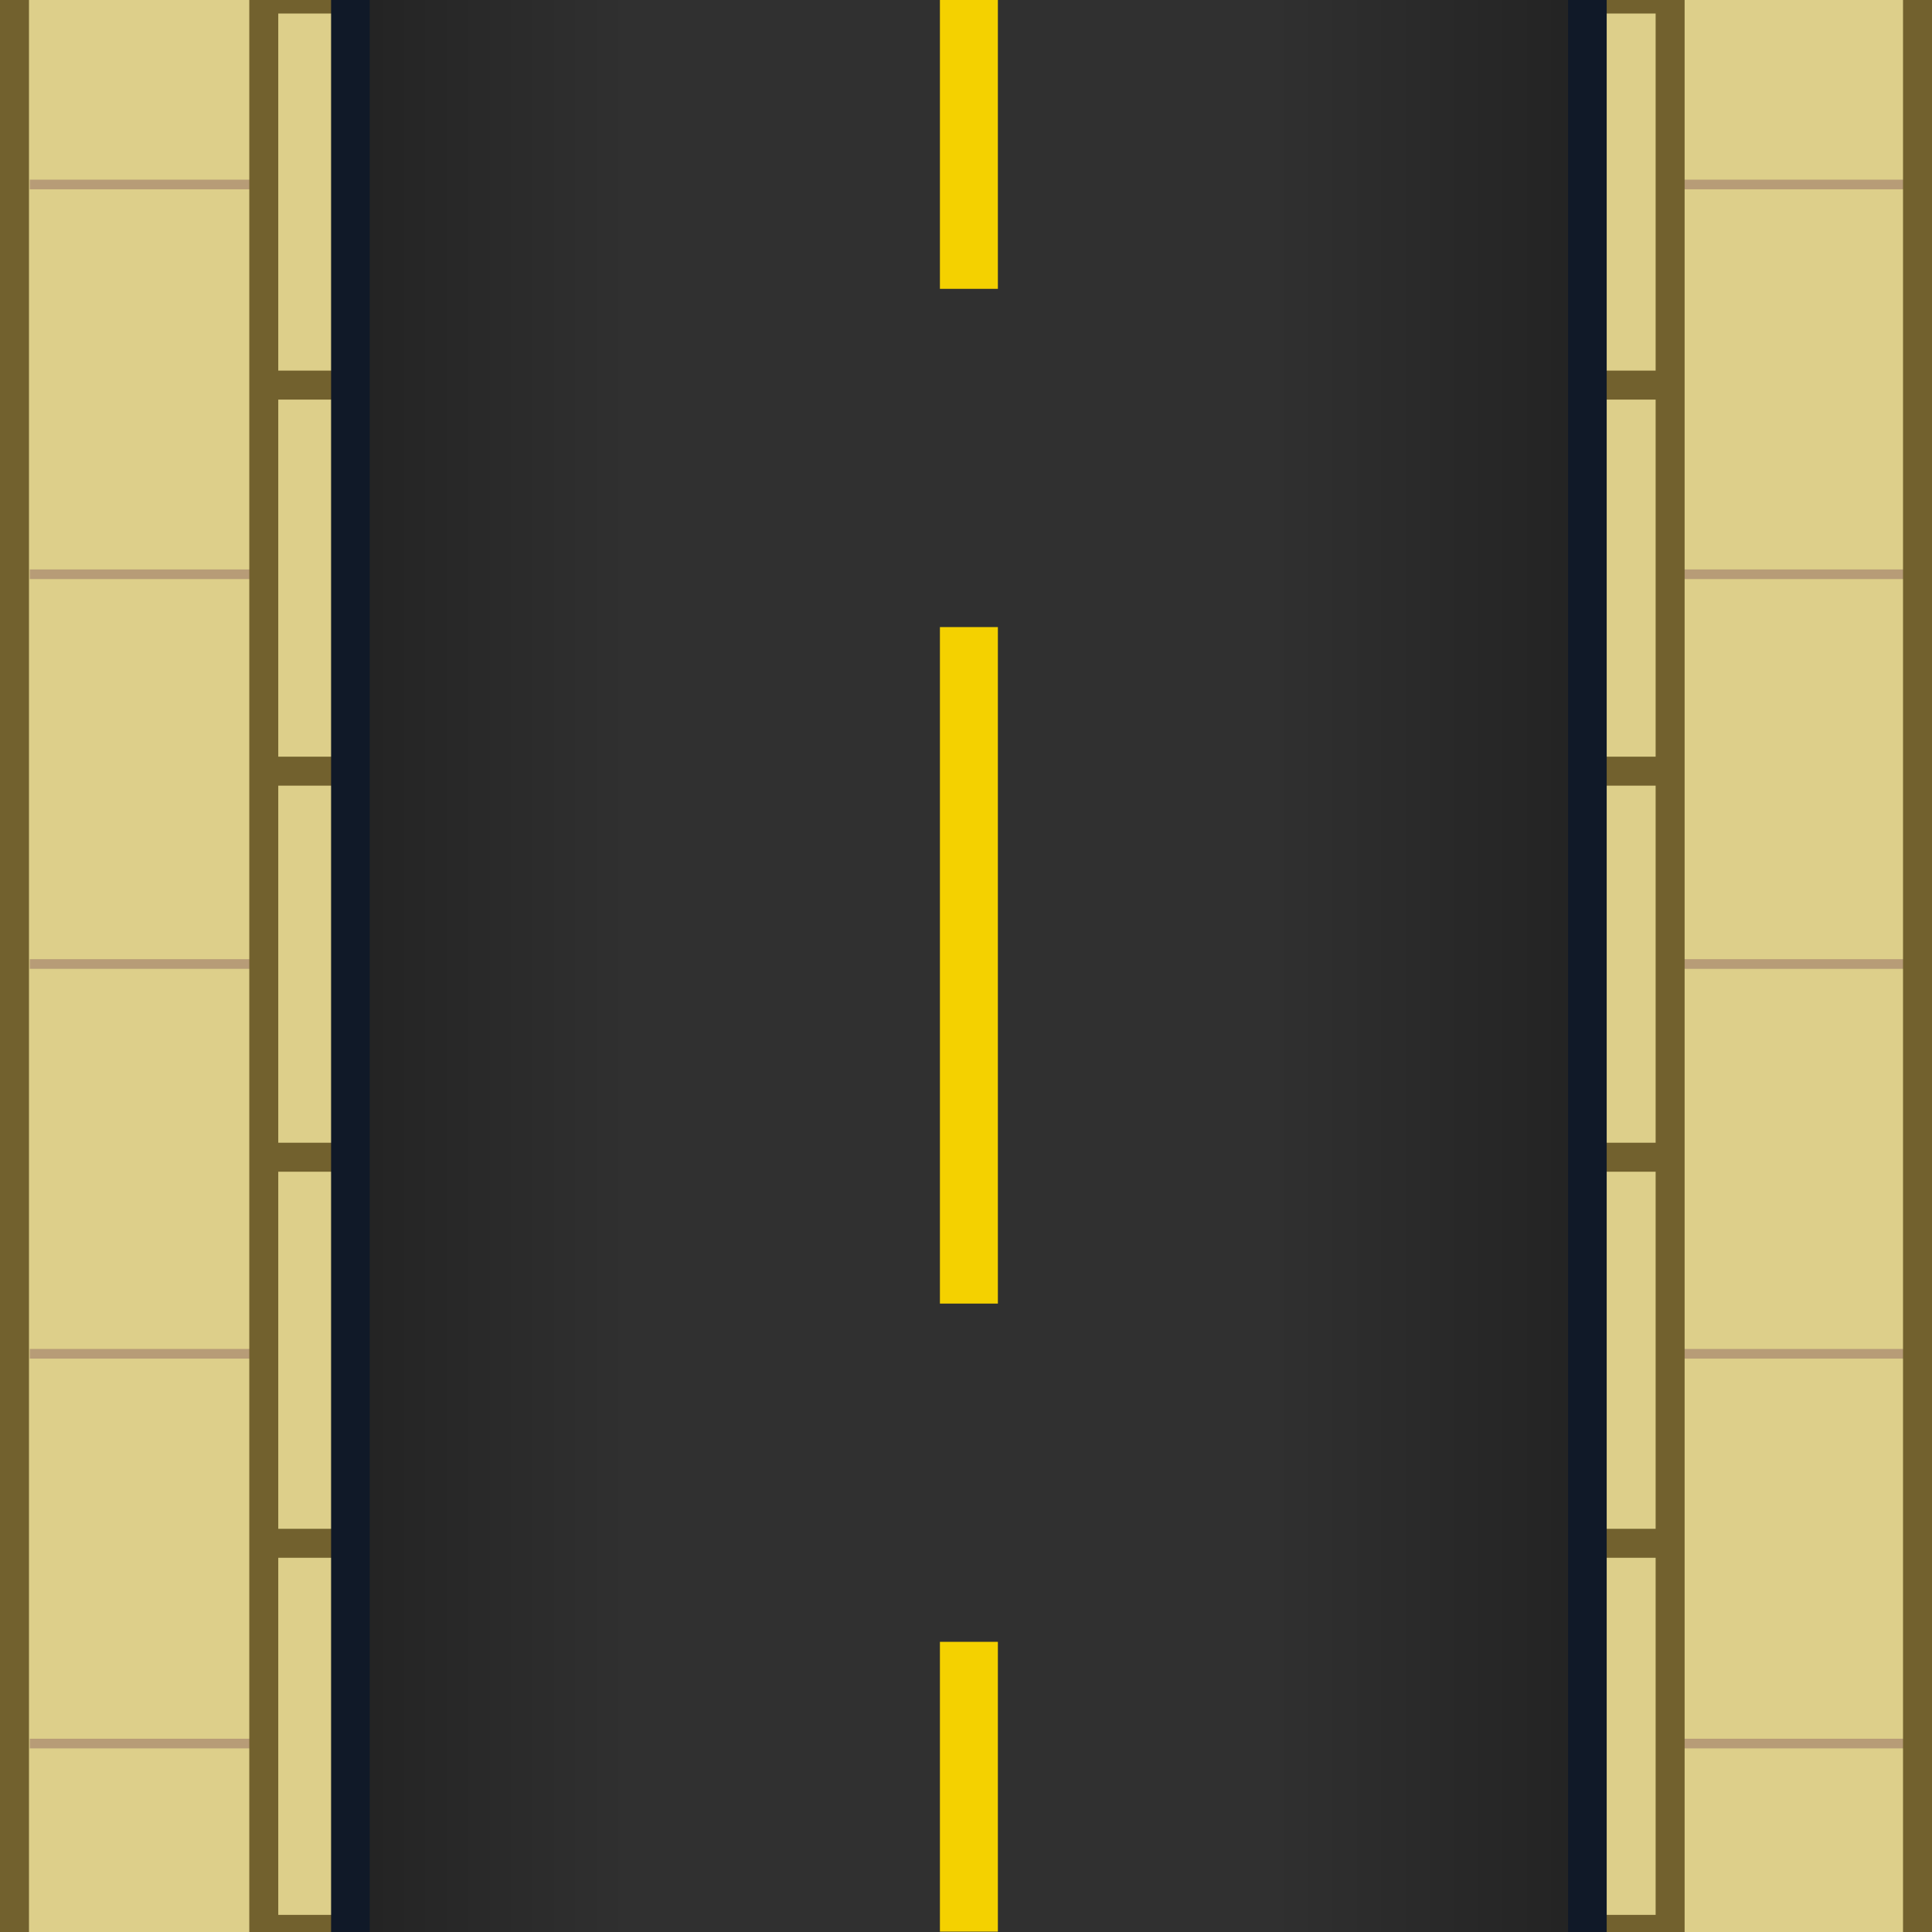
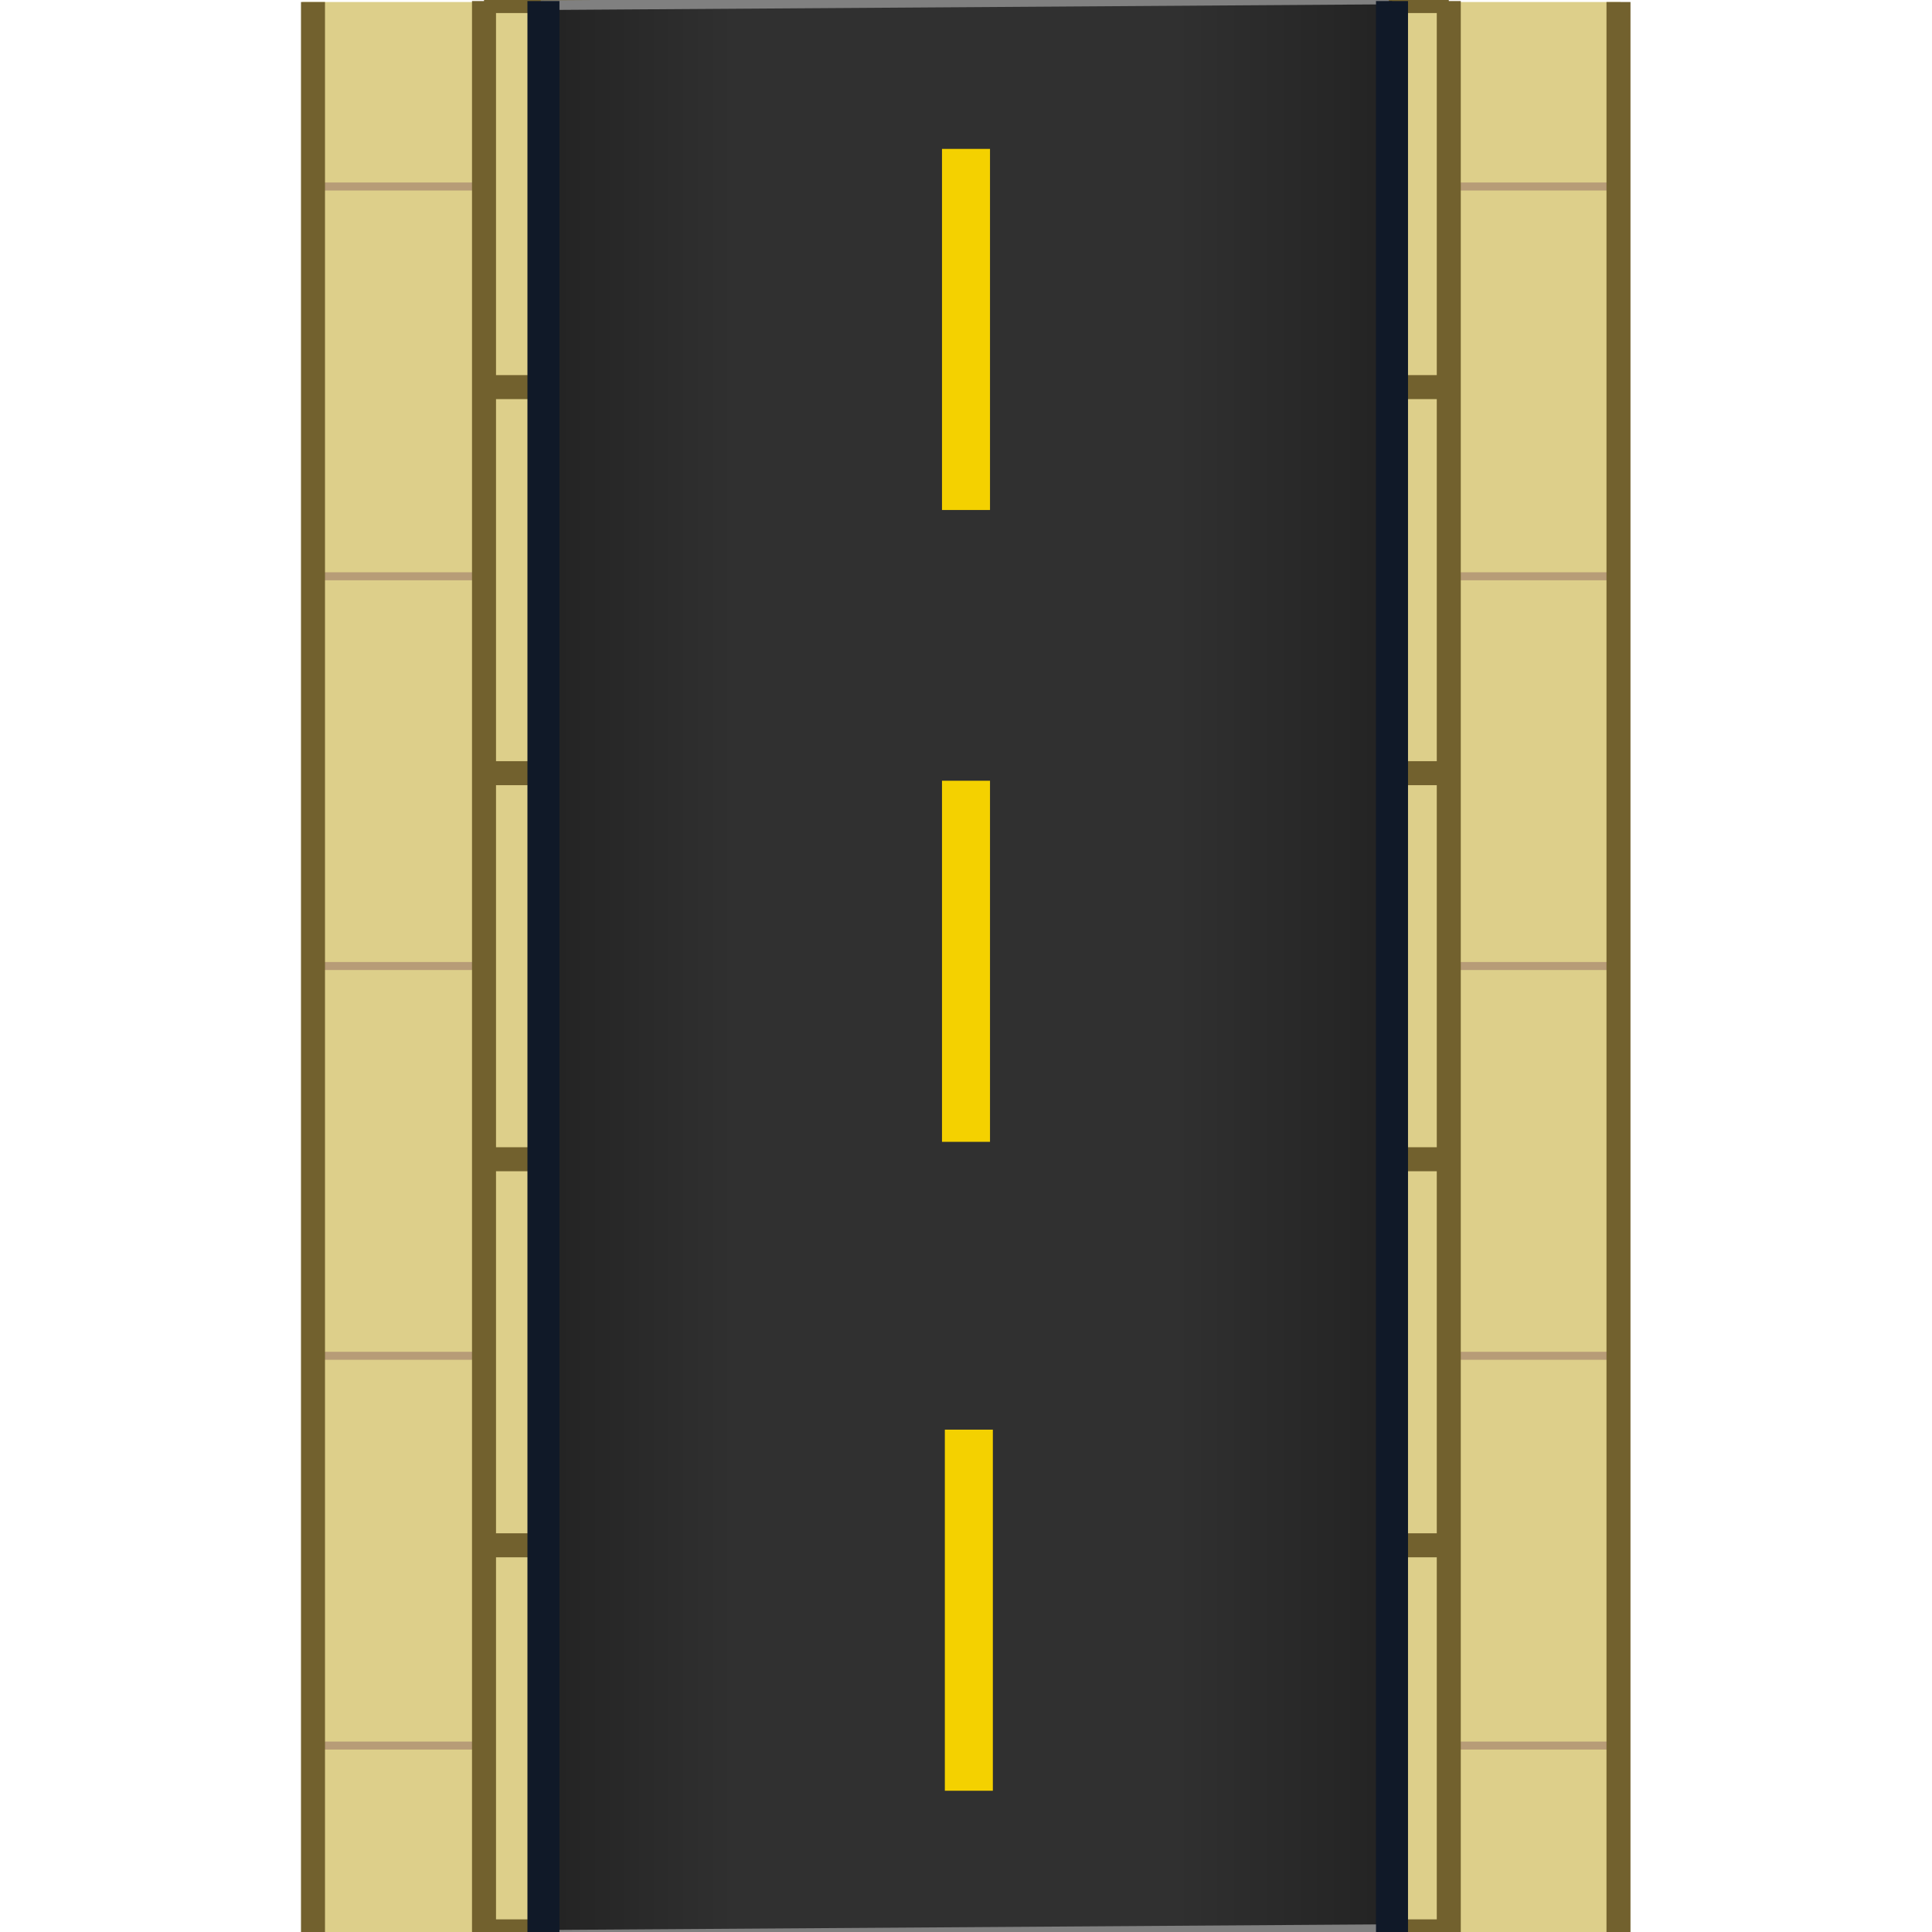
- <svg xmlns="http://www.w3.org/2000/svg" version="1.1" id="Layer_1" x="0px" y="0px" width="200px" height="200px" viewBox="0 0 200 200" enable-background="new 0 0 200 200" xml:space="preserve">
-   <g>
-     <g>
-       <rect x="-0.1" fill="#DDCF8A" width="198.9" height="200" />
-       <g>
-         <g>
-           <line fill="none" stroke="#B79C77" stroke-miterlimit="10" x1="3.082" y1="180.492" x2="28.261" y2="180.492" />
-           <line fill="none" stroke="#B79C77" stroke-miterlimit="10" x1="3.082" y1="140.143" x2="28.261" y2="140.143" />
-           <line fill="none" stroke="#B79C77" stroke-miterlimit="10" x1="3.082" y1="99.794" x2="28.261" y2="99.794" />
-           <line fill="none" stroke="#B79C77" stroke-miterlimit="10" x1="3.082" y1="59.447" x2="28.261" y2="59.447" />
-           <line fill="none" stroke="#B79C77" stroke-miterlimit="10" x1="3.082" y1="19.099" x2="28.261" y2="19.099" />
-         </g>
-         <g>
-           <line fill="none" stroke="#B79C77" stroke-miterlimit="10" x1="171.979" y1="180.492" x2="197.157" y2="180.492" />
-           <line fill="none" stroke="#B79C77" stroke-miterlimit="10" x1="171.979" y1="140.144" x2="197.157" y2="140.144" />
-           <line fill="none" stroke="#B79C77" stroke-miterlimit="10" x1="171.979" y1="99.795" x2="197.157" y2="99.795" />
-           <line fill="none" stroke="#B79C77" stroke-miterlimit="10" x1="171.979" y1="59.447" x2="197.157" y2="59.447" />
-           <line fill="none" stroke="#B79C77" stroke-miterlimit="10" x1="171.979" y1="19.099" x2="197.157" y2="19.099" />
-         </g>
-       </g>
-       <g>
-         <line fill="none" stroke="#72612E" stroke-width="3" stroke-miterlimit="10" x1="27.306" y1="199.727" x2="172.893" y2="199.727" />
-         <line fill="none" stroke="#72612E" stroke-width="3" stroke-miterlimit="10" x1="27.306" y1="159.761" x2="172.893" y2="159.761" />
-         <line fill="none" stroke="#72612E" stroke-width="3" stroke-miterlimit="10" x1="27.306" y1="119.796" x2="172.893" y2="119.796" />
-         <line fill="none" stroke="#72612E" stroke-width="3" stroke-miterlimit="10" x1="27.306" y1="79.831" x2="172.893" y2="79.831" />
-         <line fill="none" stroke="#72612E" stroke-width="3" stroke-miterlimit="10" x1="27.306" y1="39.866" x2="172.893" y2="39.866" />
-         <line fill="none" stroke="#72612E" stroke-width="3" stroke-miterlimit="10" x1="27.306" y1="-0.1" x2="172.893" y2="-0.1" />
-       </g>
-       <line fill="none" stroke="#72612E" stroke-width="3" stroke-miterlimit="10" x1="27.306" y1="200" x2="27.306" y2="-0.1" />
-       <line fill="none" stroke="#72612E" stroke-width="3" stroke-miterlimit="10" x1="172.891" y1="200" x2="172.891" y2="-0.1" />
-     </g>
-     <linearGradient id="SVGID_1_" gradientUnits="userSpaceOnUse" x1="36.274" y1="99.95" x2="164.325" y2="99.95">
-       <stop offset="0" style="stop-color:#232323" />
-       <stop offset="0.225" style="stop-color:#303030" />
-       <stop offset="0.745" style="stop-color:#303030" />
-       <stop offset="1" style="stop-color:#232323" />
+ <svg xmlns="http://www.w3.org/2000/svg" xmlns:xlink="http://www.w3.org/1999/xlink" version="1.1" id="Layer_1" x="0px" y="0px" width="200px" height="200px" viewBox="0 0 200 200" enable-background="new 0 0 200 200" xml:space="preserve">
+   <defs id="defs3067">
+     <linearGradient y2="99.95" x2="164.325" y1="99.95" x1="36.274" gradientUnits="userSpaceOnUse" id="SVGID_1_">
+       <stop id="stop3037" style="stop-color:#232323" offset="0" />
+       <stop id="stop3039" style="stop-color:#303030" offset="0.225" />
+       <stop id="stop3041" style="stop-color:#303030" offset="0.745" />
+       <stop id="stop3043" style="stop-color:#232323" offset="1" />
    </linearGradient>
-     <rect x="36.274" y="-0.1" fill="url(#SVGID_1_)" width="128.051" height="200.1" />
-     <line fill="none" stroke="#101928" stroke-width="4" stroke-miterlimit="10" x1="36.274" y1="200" x2="36.274" y2="-0.1" />
-     <line fill="none" stroke="#101928" stroke-width="4" stroke-miterlimit="10" x1="164.325" y1="-0.1" x2="164.325" y2="200" />
-     <g>
-       <g>
-         <line fill="none" stroke="#F4D100" stroke-width="6" stroke-miterlimit="10" x1="100.3" y1="-0.1" x2="100.3" y2="29.9" />
-         <line fill="none" stroke="#F4D100" stroke-width="6" stroke-miterlimit="10" stroke-dasharray="70.031,35.016" x1="100.3" y1="64.916" x2="100.3" y2="152.454" />
-         <line fill="none" stroke="#F4D100" stroke-width="6" stroke-miterlimit="10" x1="100.3" y1="169.962" x2="100.3" y2="199.962" />
-       </g>
-     </g>
-     <line fill="none" stroke="#72612E" stroke-width="3" stroke-miterlimit="10" x1="1.5" y1="200" x2="1.5" y2="0" />
-     <line fill="none" stroke="#72612E" stroke-width="3" stroke-miterlimit="10" x1="198.5" y1="0" x2="198.5" y2="200" />
-   </g>
+     <linearGradient xlink:href="#SVGID_1_" id="linearGradient5959" gradientUnits="userSpaceOnUse" x1="36.274" y1="99.95" x2="164.325" y2="99.95" gradientTransform="matrix(0.6438667,0,0,1,36.19353,0)" />
+     <linearGradient xlink:href="#SVGID_1_" id="linearGradient3055" gradientUnits="userSpaceOnUse" gradientTransform="matrix(0.6438667,0,0,1,36.19353,0)" x1="36.274" y1="99.95" x2="164.325" y2="99.95" />
+     <linearGradient xlink:href="#SVGID_1_" id="linearGradient5570" gradientUnits="userSpaceOnUse" gradientTransform="matrix(0.6438667,0,0,1,36.19353,0)" x1="36.274" y1="99.95" x2="164.325" y2="99.95" />
+     <linearGradient xlink:href="#SVGID_1_" id="linearGradient5580" gradientUnits="userSpaceOnUse" gradientTransform="matrix(0.6860061,0,0,1,31.37247,0.2083333)" x1="36.274" y1="99.95" x2="164.325" y2="99.95" />
+   </defs>
+   <rect x="31.304" width="136.447" height="200" id="rect2990" y="0.208" style="fill:#ddcf8a" />
+   <line stroke-miterlimit="10" x1="33.487" y1="180.7" x2="50.76" y2="180.7" id="line2996" style="fill:none;stroke:#b79c77;stroke-width:0.828;stroke-miterlimit:10" />
+   <line stroke-miterlimit="10" x1="33.487" y1="140.351" x2="50.76" y2="140.351" id="line2998" style="fill:none;stroke:#b79c77;stroke-width:0.828;stroke-miterlimit:10" />
+   <line stroke-miterlimit="10" x1="33.487" y1="100.002" x2="50.76" y2="100.002" id="line3000" style="fill:none;stroke:#b79c77;stroke-width:0.828;stroke-miterlimit:10" />
+   <line stroke-miterlimit="10" x1="33.487" y1="59.655" x2="50.76" y2="59.655" id="line3002" style="fill:none;stroke:#b79c77;stroke-width:0.828;stroke-miterlimit:10" />
+   <line stroke-miterlimit="10" x1="33.487" y1="19.307" x2="50.76" y2="19.307" id="line3004" style="fill:none;stroke:#b79c77;stroke-width:0.828;stroke-miterlimit:10" />
+   <line stroke-miterlimit="10" x1="149.351" y1="180.7" x2="166.623" y2="180.7" id="line3008" style="fill:none;stroke:#b79c77;stroke-width:0.828;stroke-miterlimit:10" />
+   <line stroke-miterlimit="10" x1="149.351" y1="140.352" x2="166.623" y2="140.352" id="line3010" style="fill:none;stroke:#b79c77;stroke-width:0.828;stroke-miterlimit:10" />
+   <line stroke-miterlimit="10" x1="149.351" y1="100.003" x2="166.623" y2="100.003" id="line3012" style="fill:none;stroke:#b79c77;stroke-width:0.828;stroke-miterlimit:10" />
+   <line stroke-miterlimit="10" x1="149.351" y1="59.655" x2="166.623" y2="59.655" id="line3014" style="fill:none;stroke:#b79c77;stroke-width:0.828;stroke-miterlimit:10" />
+   <line stroke-miterlimit="10" x1="149.351" y1="19.307" x2="166.623" y2="19.307" id="line3016" style="fill:none;stroke:#b79c77;stroke-width:0.828;stroke-miterlimit:10" />
+   <line style="fill:none;stroke:#72612e;stroke-width:2.485;stroke-miterlimit:10" id="line3020" y2="199.935" x2="149.978" y1="199.935" x1="50.105" stroke-miterlimit="10" />
+   <line style="fill:none;stroke:#72612e;stroke-width:2.485;stroke-miterlimit:10" id="line3022" y2="159.969" x2="149.978" y1="159.969" x1="50.105" stroke-miterlimit="10" />
+   <line style="fill:none;stroke:#72612e;stroke-width:2.485;stroke-miterlimit:10" id="line3024" y2="120.004" x2="149.978" y1="120.004" x1="50.105" stroke-miterlimit="10" />
+   <line style="fill:none;stroke:#72612e;stroke-width:2.485;stroke-miterlimit:10" id="line3026" y2="80.039" x2="149.978" y1="80.039" x1="50.105" stroke-miterlimit="10" />
+   <line style="fill:none;stroke:#72612e;stroke-width:2.485;stroke-miterlimit:10" id="line3028" y2="40.074" x2="149.978" y1="40.074" x1="50.105" stroke-miterlimit="10" />
+   <line style="fill:none;stroke:#72612e;stroke-width:2.485;stroke-miterlimit:10" id="line3030" y2="0.108" x2="149.978" y1="0.108" x1="50.105" stroke-miterlimit="10" />
+   <line stroke-miterlimit="10" x1="50.105" y1="200.208" x2="50.105" y2="0.108" id="line3032" style="fill:none;stroke:#72612e;stroke-width:2.485;stroke-miterlimit:10" />
+   <line stroke-miterlimit="10" x1="149.977" y1="200.208" x2="149.977" y2="0.108" id="line3034" style="fill:none;stroke:#72612e;stroke-width:2.485;stroke-miterlimit:10" />
+   <rect style="fill:url(#linearGradient5580)" id="rect3045" height="200.1" width="87.844" y="0.108" x="56.257" />
+   <line style="fill:none;stroke:#72612e;stroke-width:2.485;stroke-miterlimit:10" id="line3061" y2="0.208" x2="32.401" y1="200.208" x1="32.401" stroke-miterlimit="10" />
+   <line style="fill:none;stroke:#72612e;stroke-width:2.485;stroke-miterlimit:10" id="line3063" y2="200.208" x2="167.545" y1="0.208" x1="167.545" stroke-miterlimit="10" />
+   <path style="fill:none;stroke:#808080;stroke-width:1px;stroke-linecap:butt;stroke-linejoin:miter;stroke-opacity:1" d="M 55.979,0.537 143.778,-0.052" id="path5601" />
+   <path id="path6111" d="m 55.979,200.295 87.799,-0.589" style="fill:none;stroke:#808080;stroke-width:1px;stroke-linecap:butt;stroke-linejoin:miter;stroke-opacity:1" />
+   <line style="fill:none;stroke:#101928;stroke-width:3.313;stroke-miterlimit:10" id="line3047" y2="0.108" x2="56.257" y1="200.208" x1="56.257" stroke-miterlimit="10" />
+   <line style="fill:none;stroke:#101928;stroke-width:3.313;stroke-miterlimit:10" id="line3049" y2="200.208" x2="144.1" y1="0.108" x1="144.1" stroke-miterlimit="10" />
+   <path style="fill:none;stroke:#f4d100;stroke-width:4.97;stroke-miterlimit:10" d="m 100.295,147.997 0,37.38" id="line3055" />
+   <path id="path6233" d="m 100,15.414 0,37.38" style="fill:none;stroke:#f4d100;stroke-width:4.97;stroke-miterlimit:10" />
+   <path style="fill:none;stroke:#f4d100;stroke-width:4.97;stroke-miterlimit:10" d="m 100,80.822 0,37.38" id="path6235" />
</svg>
